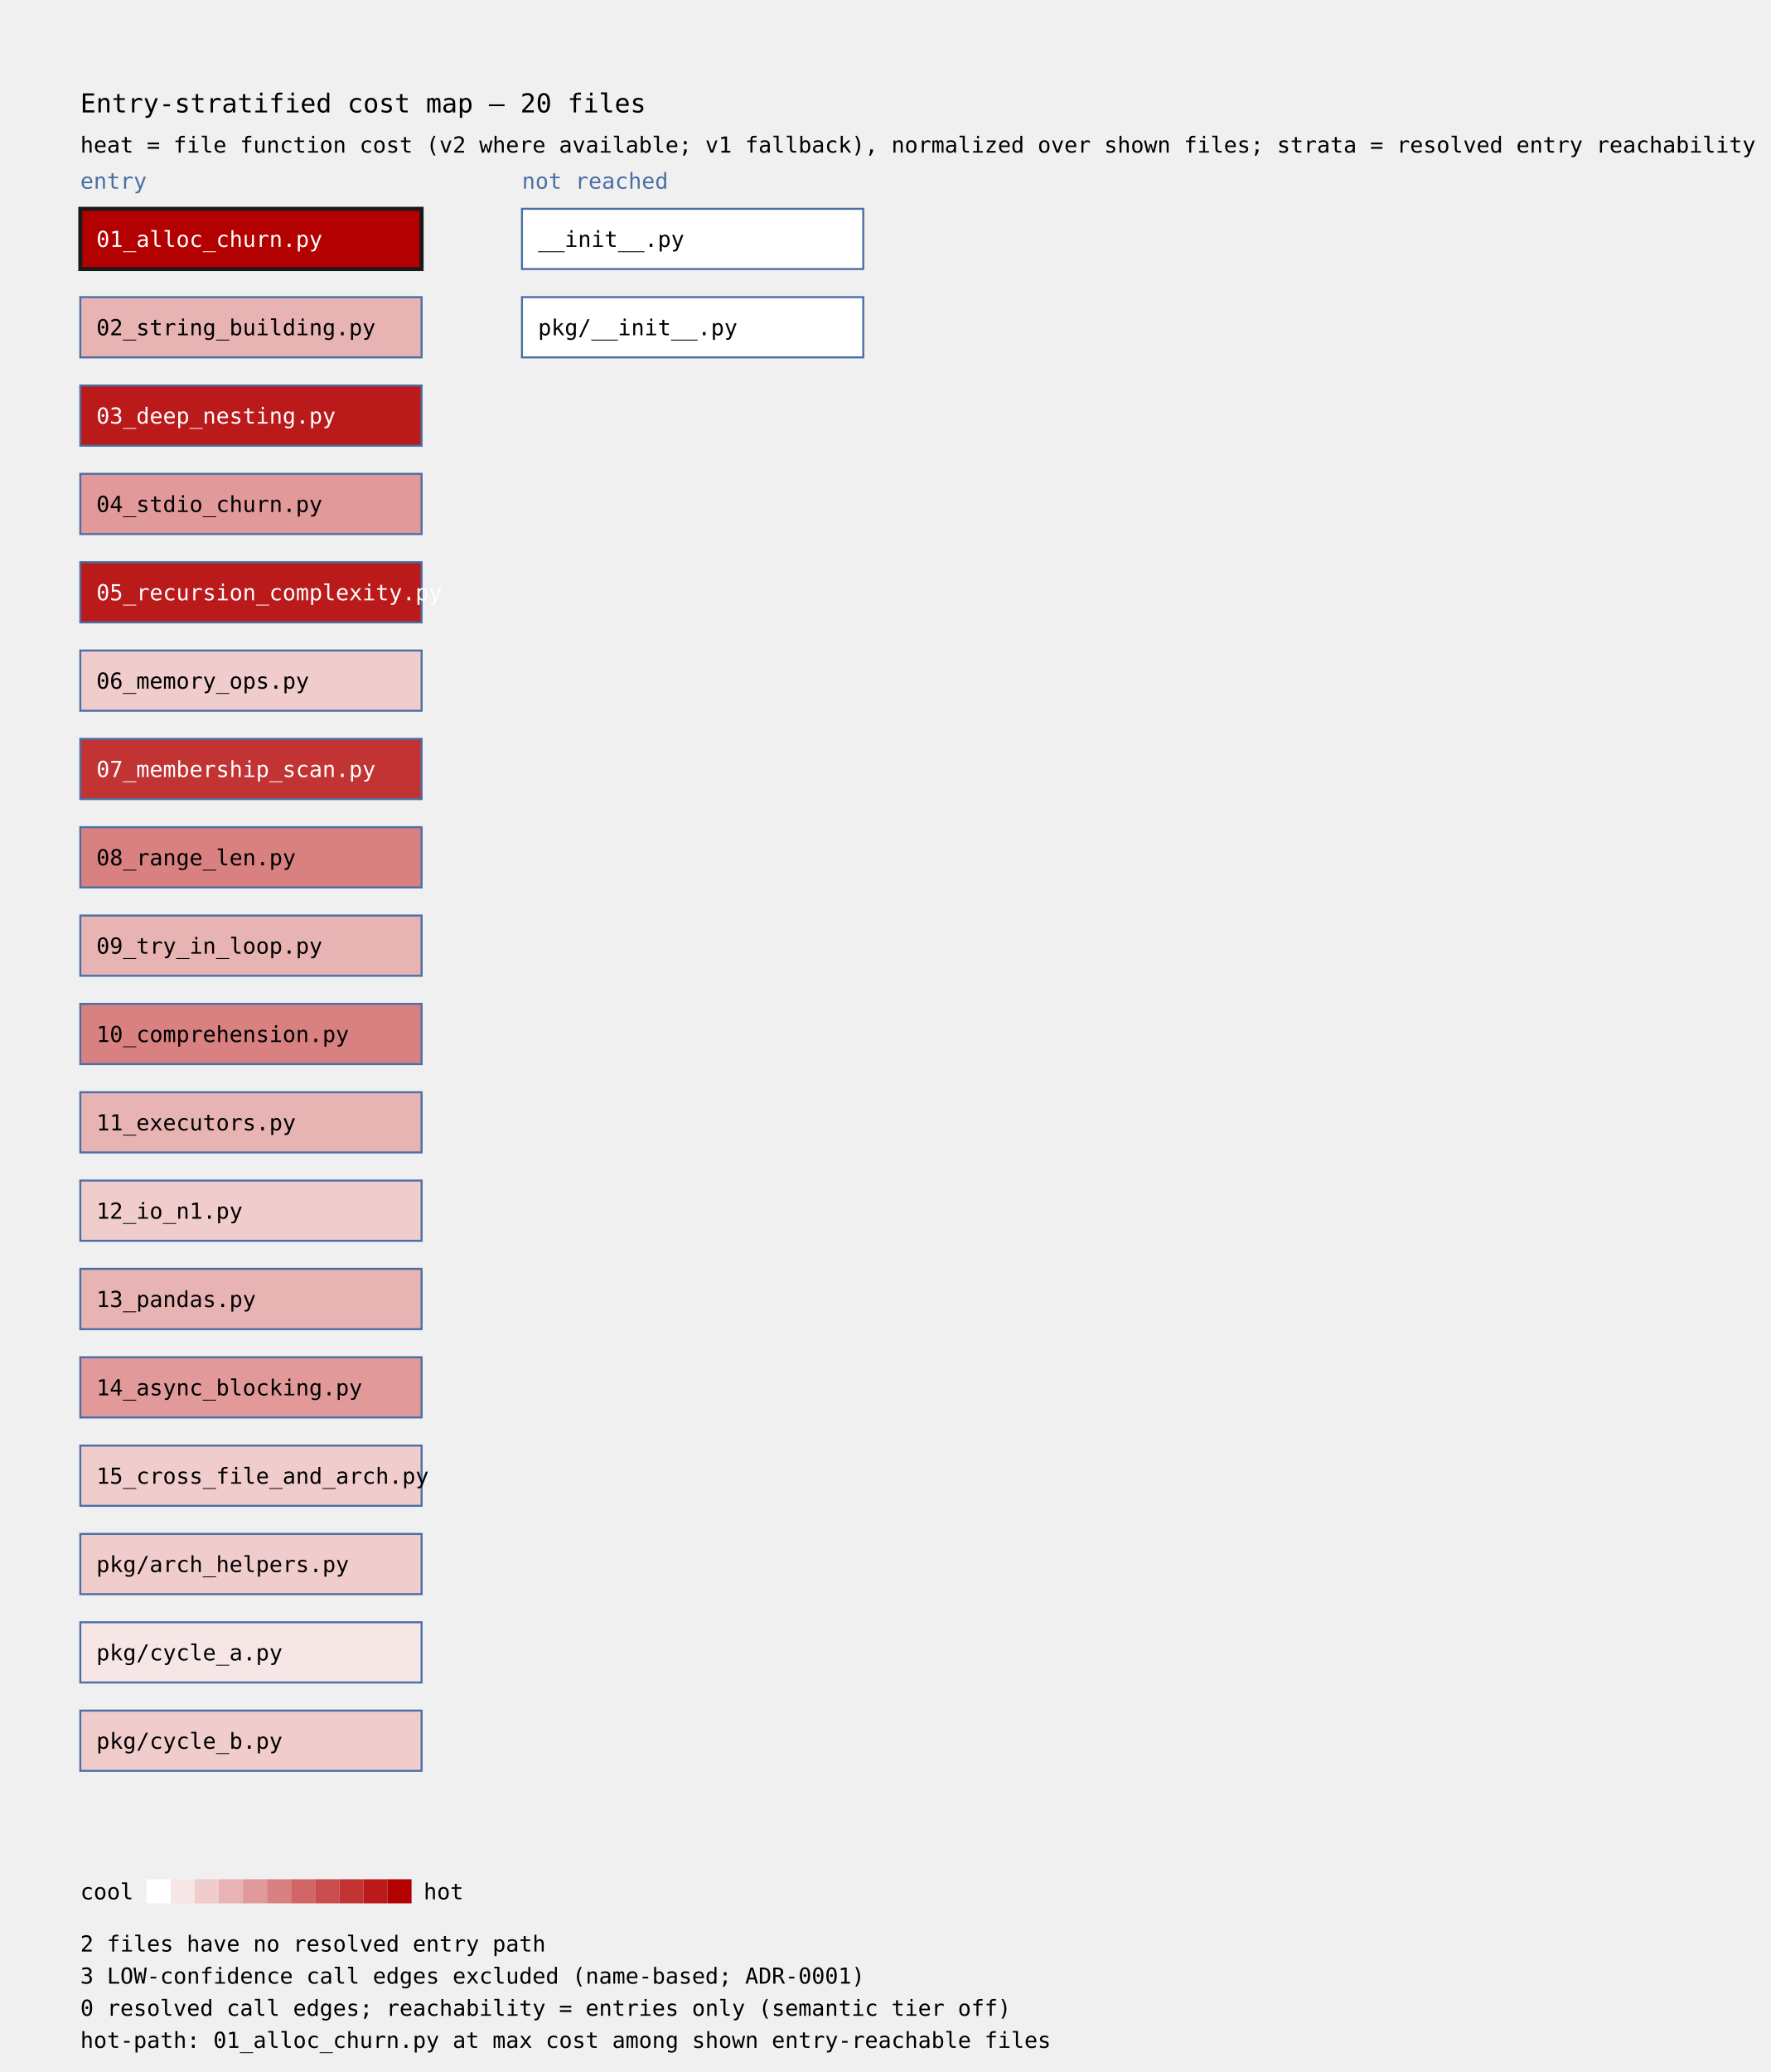
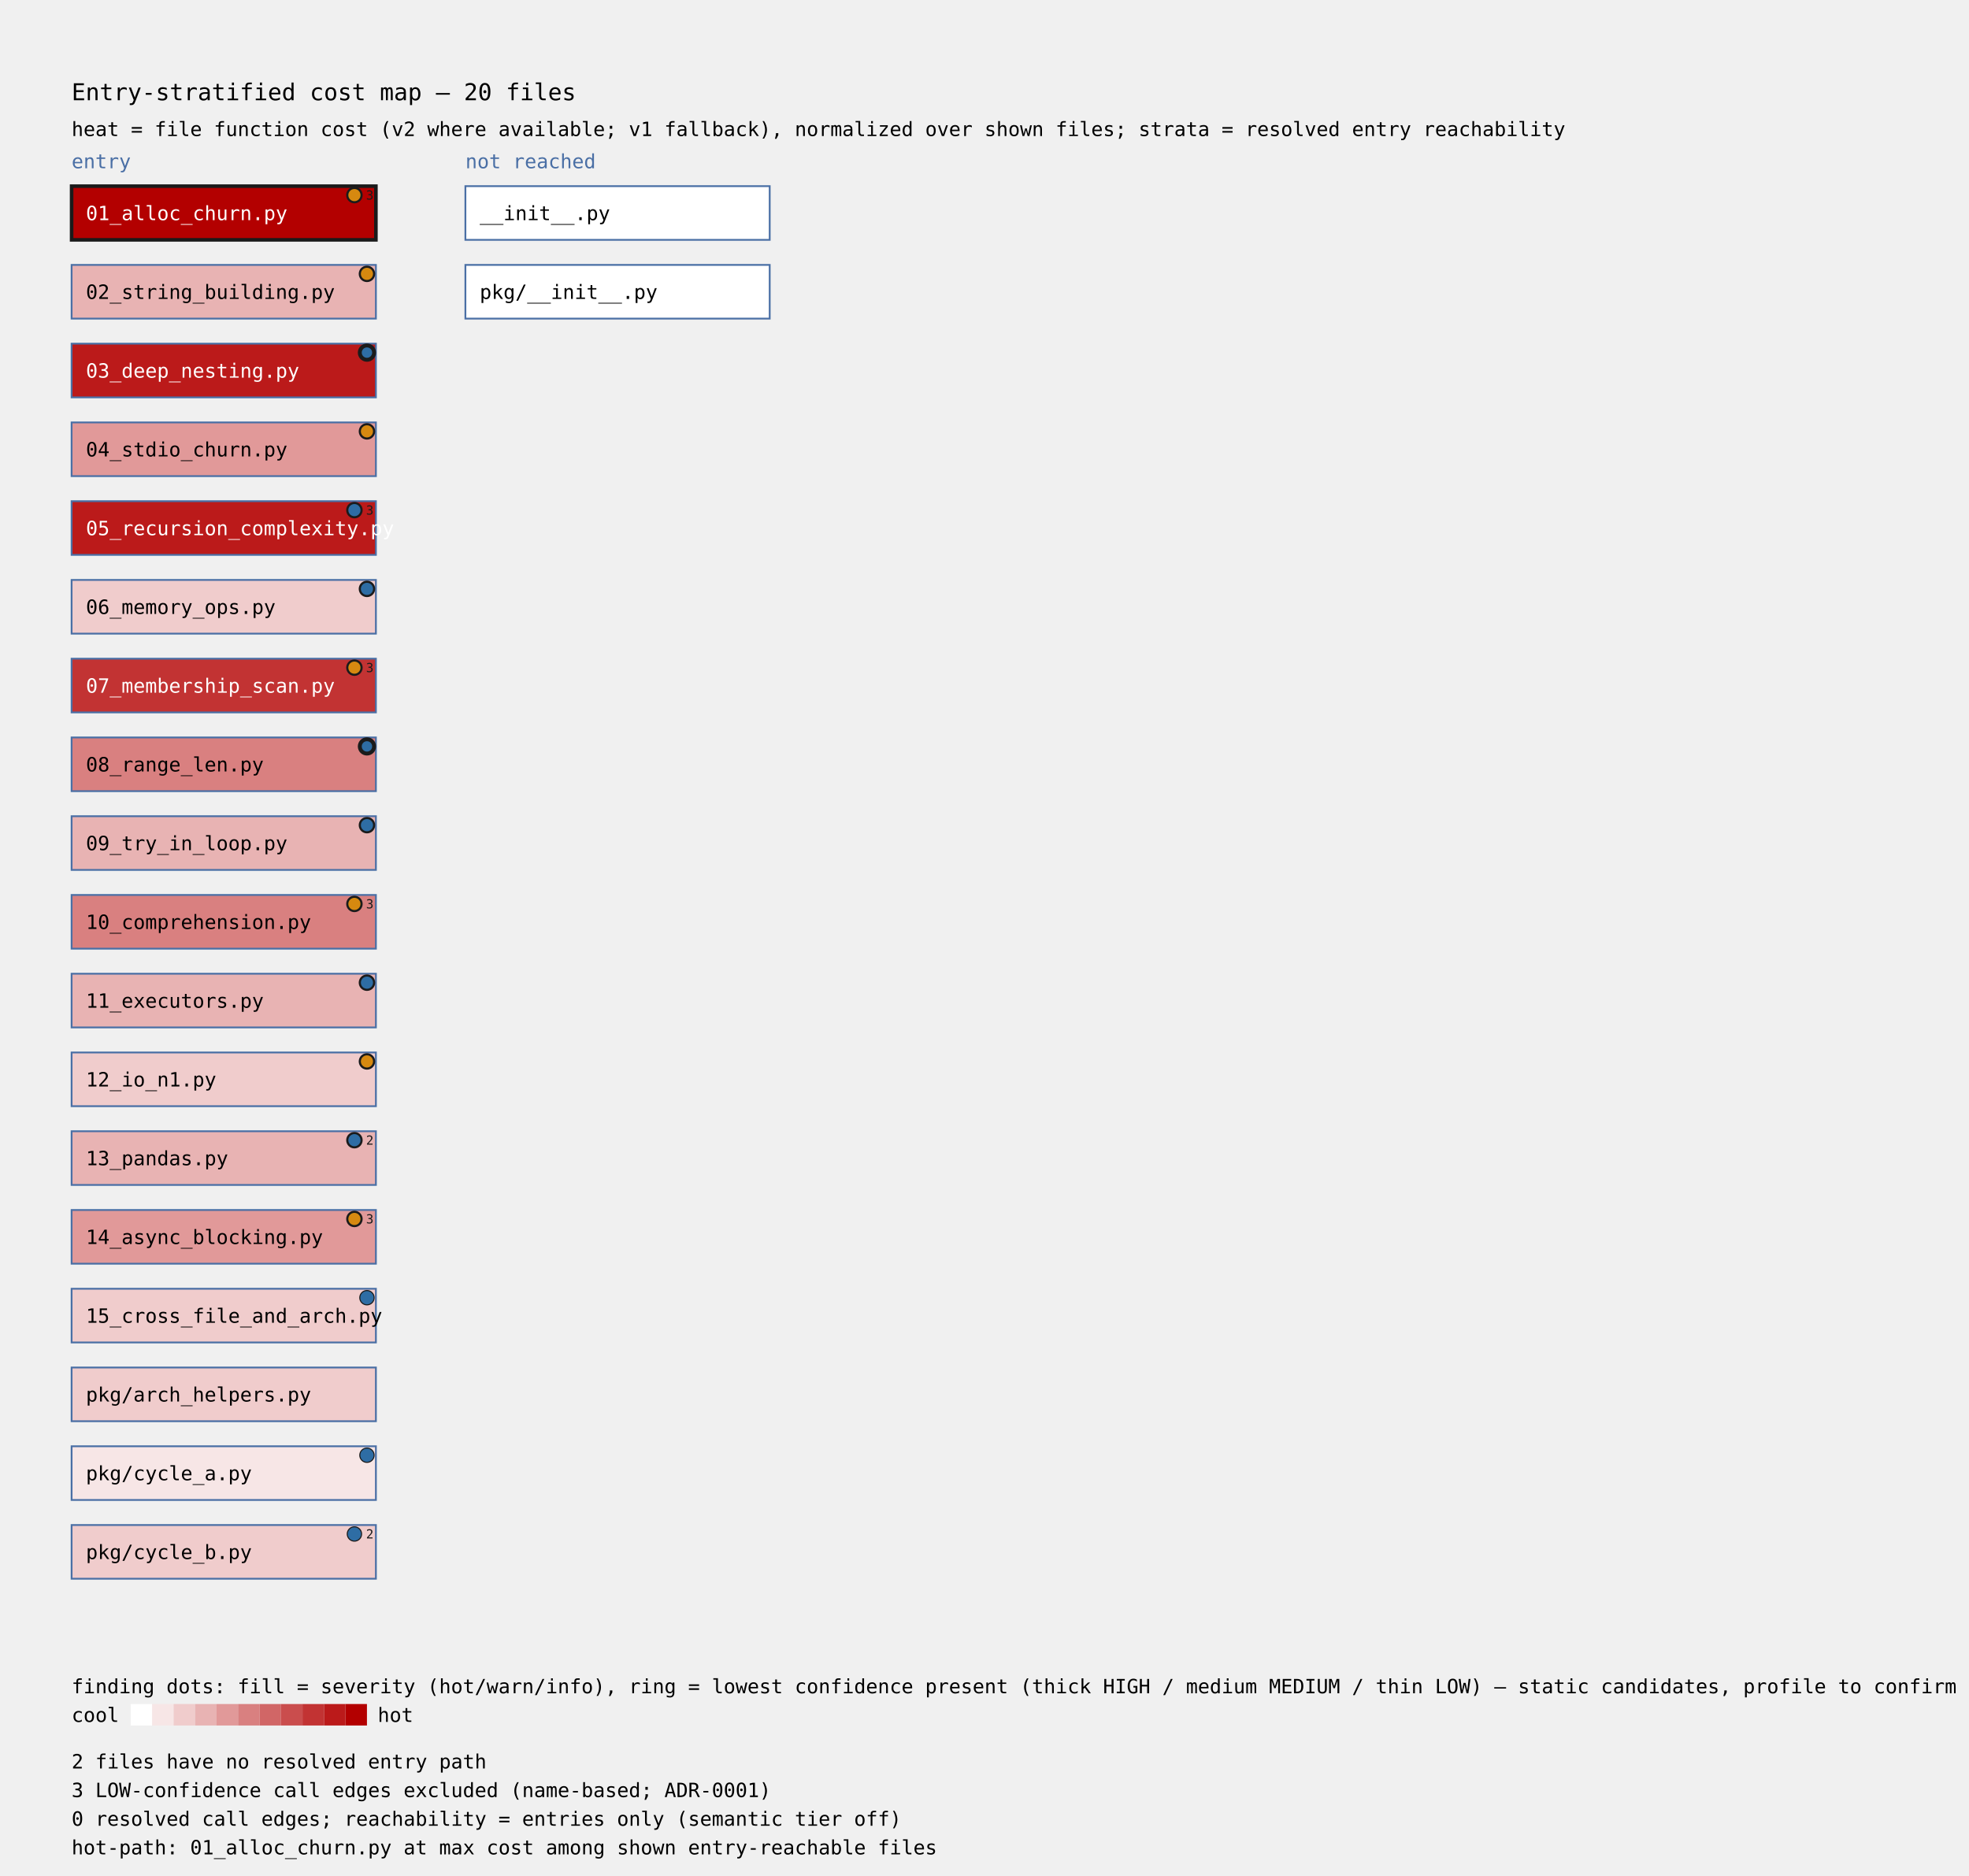
- <svg xmlns="http://www.w3.org/2000/svg" width="882" height="1032" viewBox="0 0 882 1032">
+ <svg xmlns="http://www.w3.org/2000/svg" width="1100" height="1048" viewBox="0 0 1100 1048">
  <text x="40" y="56" font-family="monospace" font-size="13">Entry-stratified cost map — 20 files</text>
  <text x="40" y="76" font-family="monospace" font-size="11">heat = file function cost (v2 where available; v1 fallback), normalized over shown files; strata = resolved entry reachability</text>
  <text x="40" y="94" font-family="monospace" font-size="11" fill="#4a6fa5">entry</text>
  <text x="260" y="94" font-family="monospace" font-size="11" fill="#4a6fa5">not reached</text>
  <g font-family="monospace" font-size="11">
    <rect x="40" y="104" width="170" height="30" fill="#b30000" stroke="#1a1a1a" stroke-width="2" />
    <text x="48" y="123" fill="#ffffff">01_alloc_churn.py</text>
+     <circle cx="198" cy="109" r="4" fill="#d68910" stroke="#1b1b1b" stroke-width="1.2" />
+     <text x="204.5" y="111.5" font-family="monospace" font-size="7" fill="#1b1b1b">3</text>
    <rect x="40" y="148" width="170" height="30" fill="#e8b3b3" stroke="#4a6fa5" stroke-width="1" />
    <text x="48" y="167">02_string_building.py</text>
+     <circle cx="205" cy="153" r="4" fill="#d68910" stroke="#1b1b1b" stroke-width="1.2" />
    <rect x="40" y="192" width="170" height="30" fill="#bb1a1a" stroke="#4a6fa5" stroke-width="1" />
    <text x="48" y="211" fill="#ffffff">03_deep_nesting.py</text>
+     <circle cx="205" cy="197" r="4" fill="#2e6da4" stroke="#1b1b1b" stroke-width="2.2" />
    <rect x="40" y="236" width="170" height="30" fill="#e19999" stroke="#4a6fa5" stroke-width="1" />
    <text x="48" y="255">04_stdio_churn.py</text>
+     <circle cx="205" cy="241" r="4" fill="#d68910" stroke="#1b1b1b" stroke-width="1.2" />
    <rect x="40" y="280" width="170" height="30" fill="#bb1a1a" stroke="#4a6fa5" stroke-width="1" />
    <text x="48" y="299" fill="#ffffff">05_recursion_complexity.py</text>
+     <circle cx="198" cy="285" r="4" fill="#2e6da4" stroke="#1b1b1b" stroke-width="1.2" />
+     <text x="204.5" y="287.5" font-family="monospace" font-size="7" fill="#1b1b1b">3</text>
    <rect x="40" y="324" width="170" height="30" fill="#f0cccc" stroke="#4a6fa5" stroke-width="1" />
    <text x="48" y="343">06_memory_ops.py</text>
+     <circle cx="205" cy="329" r="4" fill="#2e6da4" stroke="#1b1b1b" stroke-width="1.2" />
    <rect x="40" y="368" width="170" height="30" fill="#c23333" stroke="#4a6fa5" stroke-width="1" />
    <text x="48" y="387" fill="#ffffff">07_membership_scan.py</text>
+     <circle cx="198" cy="373" r="4" fill="#d68910" stroke="#1b1b1b" stroke-width="1.2" />
+     <text x="204.5" y="375.5" font-family="monospace" font-size="7" fill="#1b1b1b">3</text>
    <rect x="40" y="412" width="170" height="30" fill="#d98080" stroke="#4a6fa5" stroke-width="1" />
    <text x="48" y="431">08_range_len.py</text>
+     <circle cx="205" cy="417" r="4" fill="#2e6da4" stroke="#1b1b1b" stroke-width="2.2" />
    <rect x="40" y="456" width="170" height="30" fill="#e8b3b3" stroke="#4a6fa5" stroke-width="1" />
    <text x="48" y="475">09_try_in_loop.py</text>
+     <circle cx="205" cy="461" r="4" fill="#2e6da4" stroke="#1b1b1b" stroke-width="1.2" />
    <rect x="40" y="500" width="170" height="30" fill="#d98080" stroke="#4a6fa5" stroke-width="1" />
    <text x="48" y="519">10_comprehension.py</text>
+     <circle cx="198" cy="505" r="4" fill="#d68910" stroke="#1b1b1b" stroke-width="1.2" />
+     <text x="204.5" y="507.5" font-family="monospace" font-size="7" fill="#1b1b1b">3</text>
    <rect x="40" y="544" width="170" height="30" fill="#e8b3b3" stroke="#4a6fa5" stroke-width="1" />
    <text x="48" y="563">11_executors.py</text>
+     <circle cx="205" cy="549" r="4" fill="#2e6da4" stroke="#1b1b1b" stroke-width="1.2" />
    <rect x="40" y="588" width="170" height="30" fill="#f0cccc" stroke="#4a6fa5" stroke-width="1" />
    <text x="48" y="607">12_io_n1.py</text>
+     <circle cx="205" cy="593" r="4" fill="#d68910" stroke="#1b1b1b" stroke-width="1.2" />
    <rect x="40" y="632" width="170" height="30" fill="#e8b3b3" stroke="#4a6fa5" stroke-width="1" />
    <text x="48" y="651">13_pandas.py</text>
+     <circle cx="198" cy="637" r="4" fill="#2e6da4" stroke="#1b1b1b" stroke-width="1.2" />
+     <text x="204.5" y="639.5" font-family="monospace" font-size="7" fill="#1b1b1b">2</text>
    <rect x="40" y="676" width="170" height="30" fill="#e19999" stroke="#4a6fa5" stroke-width="1" />
    <text x="48" y="695">14_async_blocking.py</text>
+     <circle cx="198" cy="681" r="4" fill="#d68910" stroke="#1b1b1b" stroke-width="1.2" />
+     <text x="204.5" y="683.5" font-family="monospace" font-size="7" fill="#1b1b1b">3</text>
    <rect x="40" y="720" width="170" height="30" fill="#f0cccc" stroke="#4a6fa5" stroke-width="1" />
    <text x="48" y="739">15_cross_file_and_arch.py</text>
+     <circle cx="205" cy="725" r="4" fill="#2e6da4" stroke="#1b1b1b" stroke-width="0.6" />
    <rect x="260" y="104" width="170" height="30" fill="#ffffff" stroke="#4a6fa5" stroke-width="1" />
    <text x="268" y="123">__init__.py</text>
    <rect x="260" y="148" width="170" height="30" fill="#ffffff" stroke="#4a6fa5" stroke-width="1" />
    <text x="268" y="167">pkg/__init__.py</text>
    <rect x="40" y="764" width="170" height="30" fill="#f0cccc" stroke="#4a6fa5" stroke-width="1" />
    <text x="48" y="783">pkg/arch_helpers.py</text>
    <rect x="40" y="808" width="170" height="30" fill="#f7e6e6" stroke="#4a6fa5" stroke-width="1" />
    <text x="48" y="827">pkg/cycle_a.py</text>
+     <circle cx="205" cy="813" r="4" fill="#2e6da4" stroke="#1b1b1b" stroke-width="0.6" />
    <rect x="40" y="852" width="170" height="30" fill="#f0cccc" stroke="#4a6fa5" stroke-width="1" />
    <text x="48" y="871">pkg/cycle_b.py</text>
+     <circle cx="198" cy="857" r="4" fill="#2e6da4" stroke="#1b1b1b" stroke-width="0.6" />
+     <text x="204.5" y="859.5" font-family="monospace" font-size="7" fill="#1b1b1b">2</text>
  </g>
-   <text x="40" y="946" font-family="monospace" font-size="11">cool</text>
-   <rect x="73" y="936" width="12" height="12" fill="#ffffff" />
-   <rect x="85" y="936" width="12" height="12" fill="#f7e6e6" />
-   <rect x="97" y="936" width="12" height="12" fill="#f0cccc" />
-   <rect x="109" y="936" width="12" height="12" fill="#e8b3b3" />
-   <rect x="121" y="936" width="12" height="12" fill="#e19999" />
-   <rect x="133" y="936" width="12" height="12" fill="#d98080" />
-   <rect x="145" y="936" width="12" height="12" fill="#d16666" />
-   <rect x="157" y="936" width="12" height="12" fill="#ca4d4d" />
-   <rect x="169" y="936" width="12" height="12" fill="#c23333" />
-   <rect x="181" y="936" width="12" height="12" fill="#bb1a1a" />
-   <rect x="193" y="936" width="12" height="12" fill="#b30000" />
-   <text x="211" y="946" font-family="monospace" font-size="11">hot</text>
-   <text x="40" y="1020" font-family="monospace" font-size="11">hot-path: 01_alloc_churn.py at max cost among shown entry-reachable files</text>
-   <text x="40" y="1004" font-family="monospace" font-size="11">0 resolved call edges; reachability = entries only (semantic tier off)</text>
-   <text x="40" y="988" font-family="monospace" font-size="11">3 LOW-confidence call edges excluded (name-based; ADR-0001)</text>
-   <text x="40" y="972" font-family="monospace" font-size="11">2 files have no resolved entry path</text>
+   <text x="40" y="946" font-family="monospace" font-size="11">finding dots: fill = severity (hot/warn/info), ring = lowest confidence present (thick HIGH / medium MEDIUM / thin LOW) — static candidates, profile to confirm</text>
+   <text x="40" y="962" font-family="monospace" font-size="11">cool</text>
+   <rect x="73" y="952" width="12" height="12" fill="#ffffff" />
+   <rect x="85" y="952" width="12" height="12" fill="#f7e6e6" />
+   <rect x="97" y="952" width="12" height="12" fill="#f0cccc" />
+   <rect x="109" y="952" width="12" height="12" fill="#e8b3b3" />
+   <rect x="121" y="952" width="12" height="12" fill="#e19999" />
+   <rect x="133" y="952" width="12" height="12" fill="#d98080" />
+   <rect x="145" y="952" width="12" height="12" fill="#d16666" />
+   <rect x="157" y="952" width="12" height="12" fill="#ca4d4d" />
+   <rect x="169" y="952" width="12" height="12" fill="#c23333" />
+   <rect x="181" y="952" width="12" height="12" fill="#bb1a1a" />
+   <rect x="193" y="952" width="12" height="12" fill="#b30000" />
+   <text x="211" y="962" font-family="monospace" font-size="11">hot</text>
+   <text x="40" y="1036" font-family="monospace" font-size="11">hot-path: 01_alloc_churn.py at max cost among shown entry-reachable files</text>
+   <text x="40" y="1020" font-family="monospace" font-size="11">0 resolved call edges; reachability = entries only (semantic tier off)</text>
+   <text x="40" y="1004" font-family="monospace" font-size="11">3 LOW-confidence call edges excluded (name-based; ADR-0001)</text>
+   <text x="40" y="988" font-family="monospace" font-size="11">2 files have no resolved entry path</text>
</svg>
